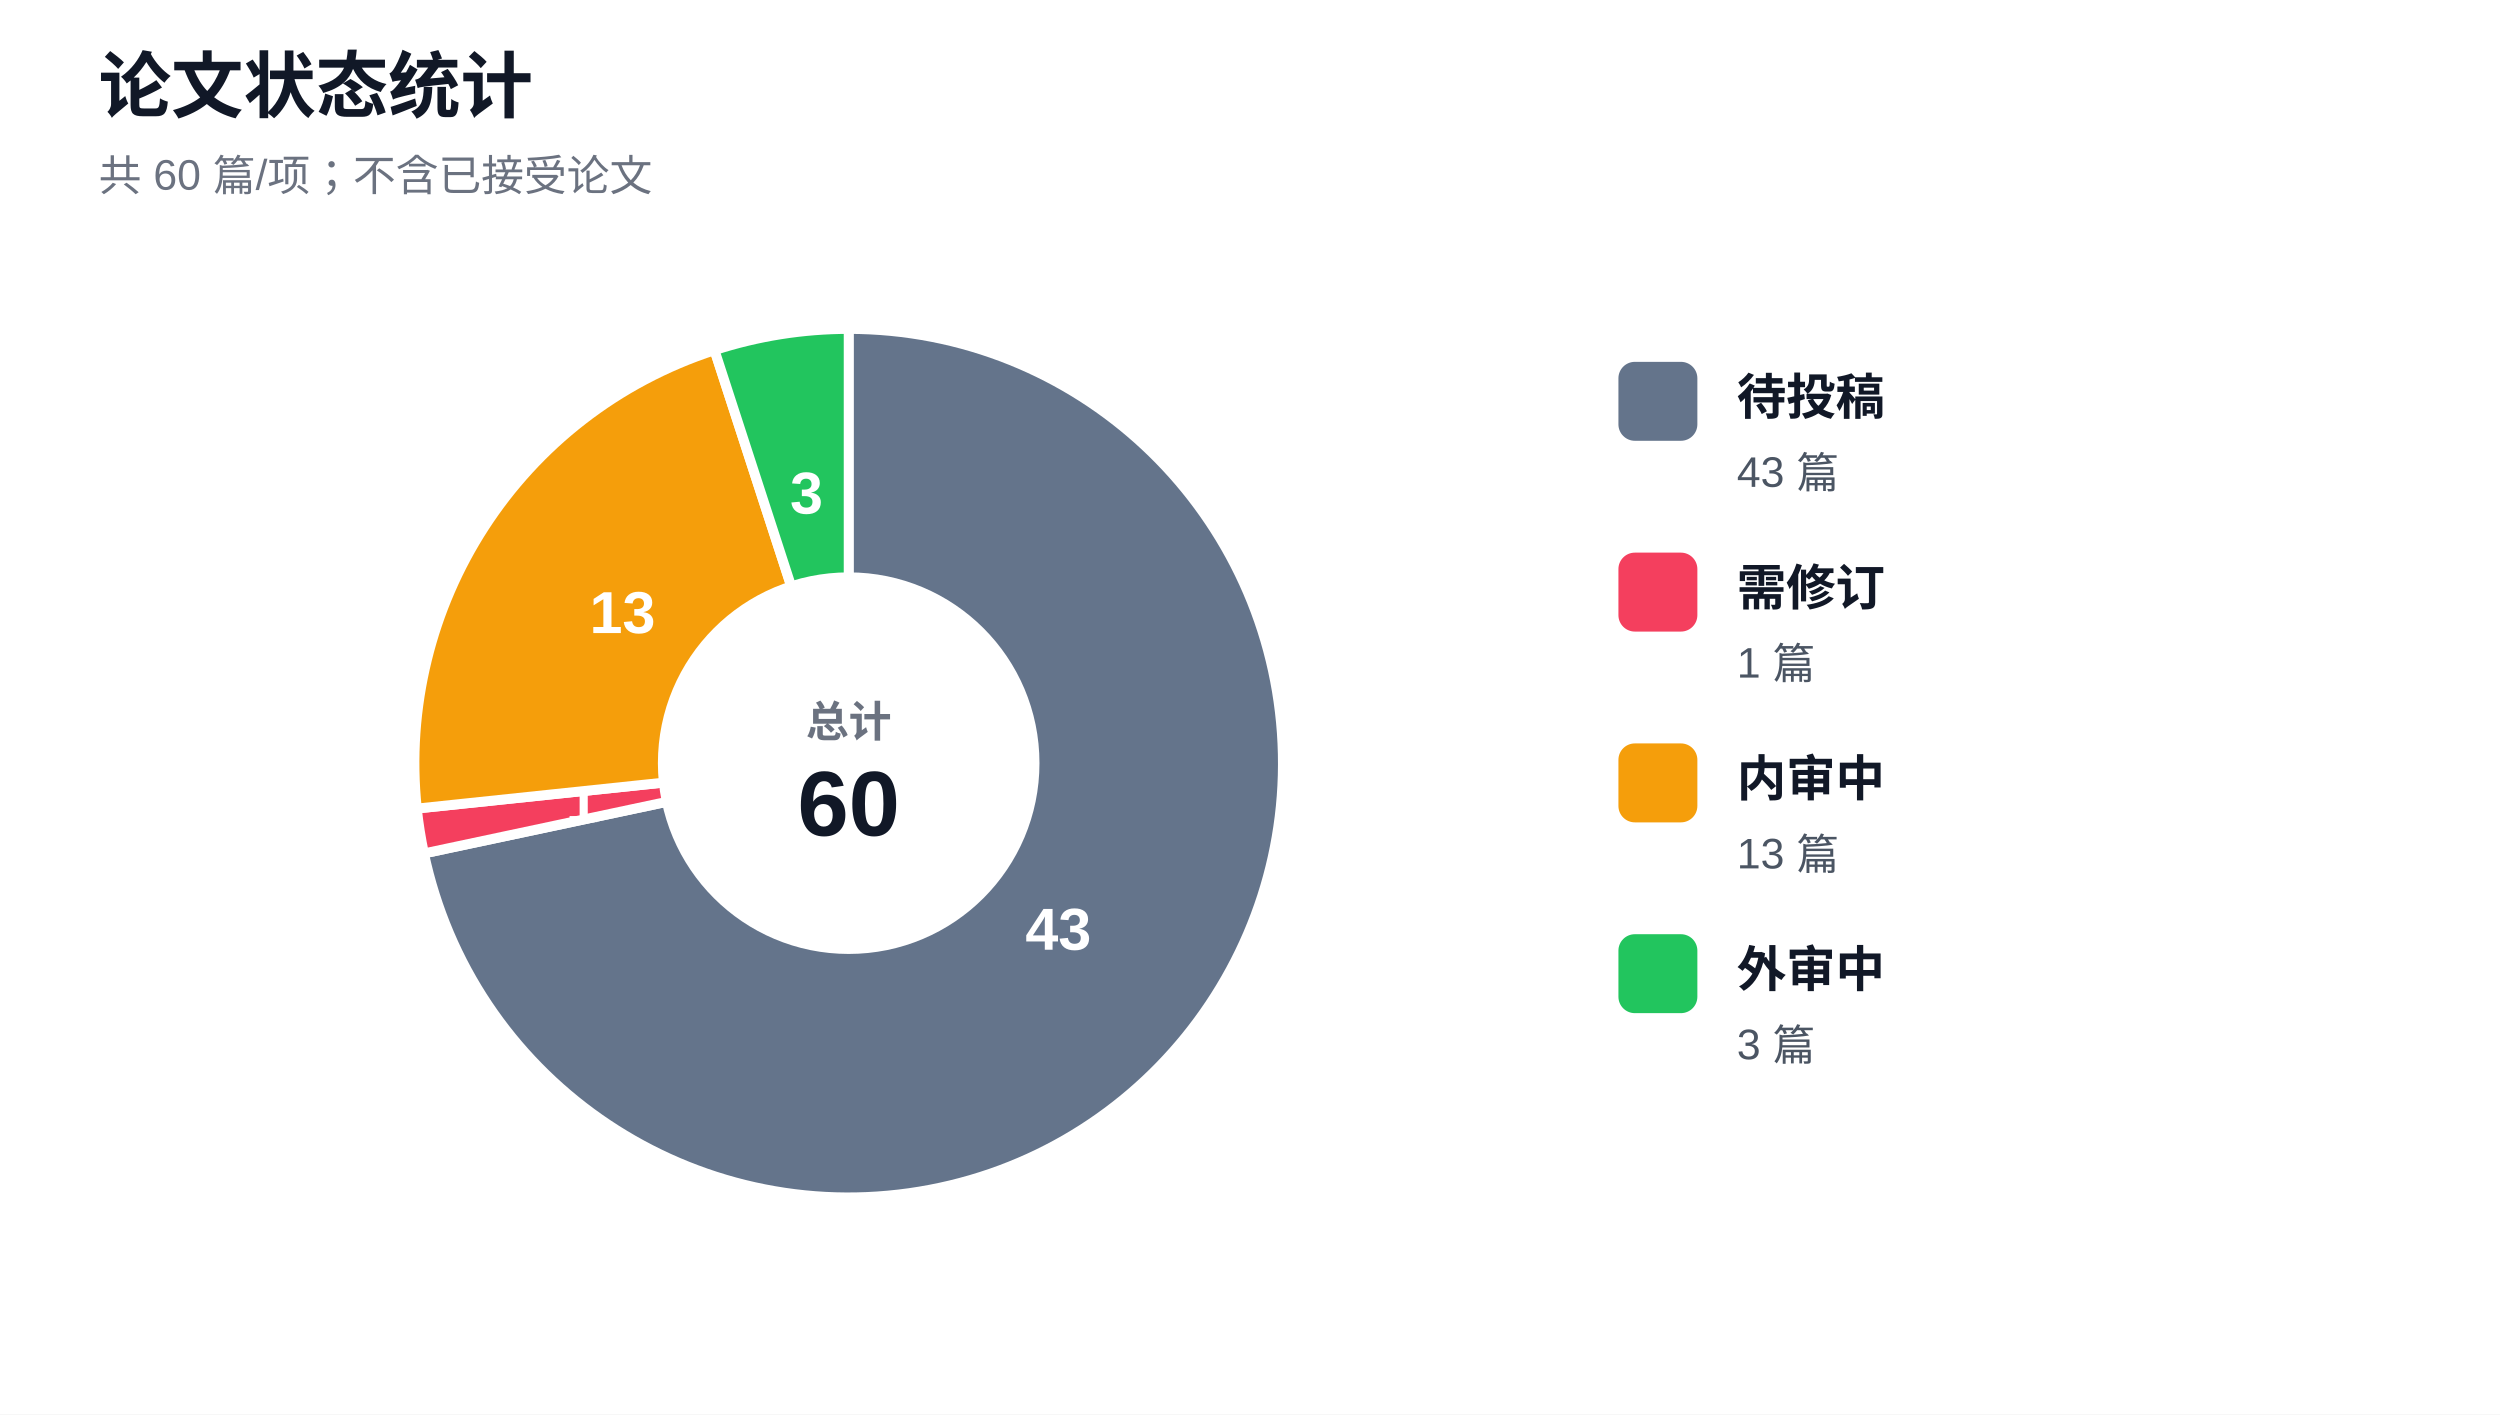
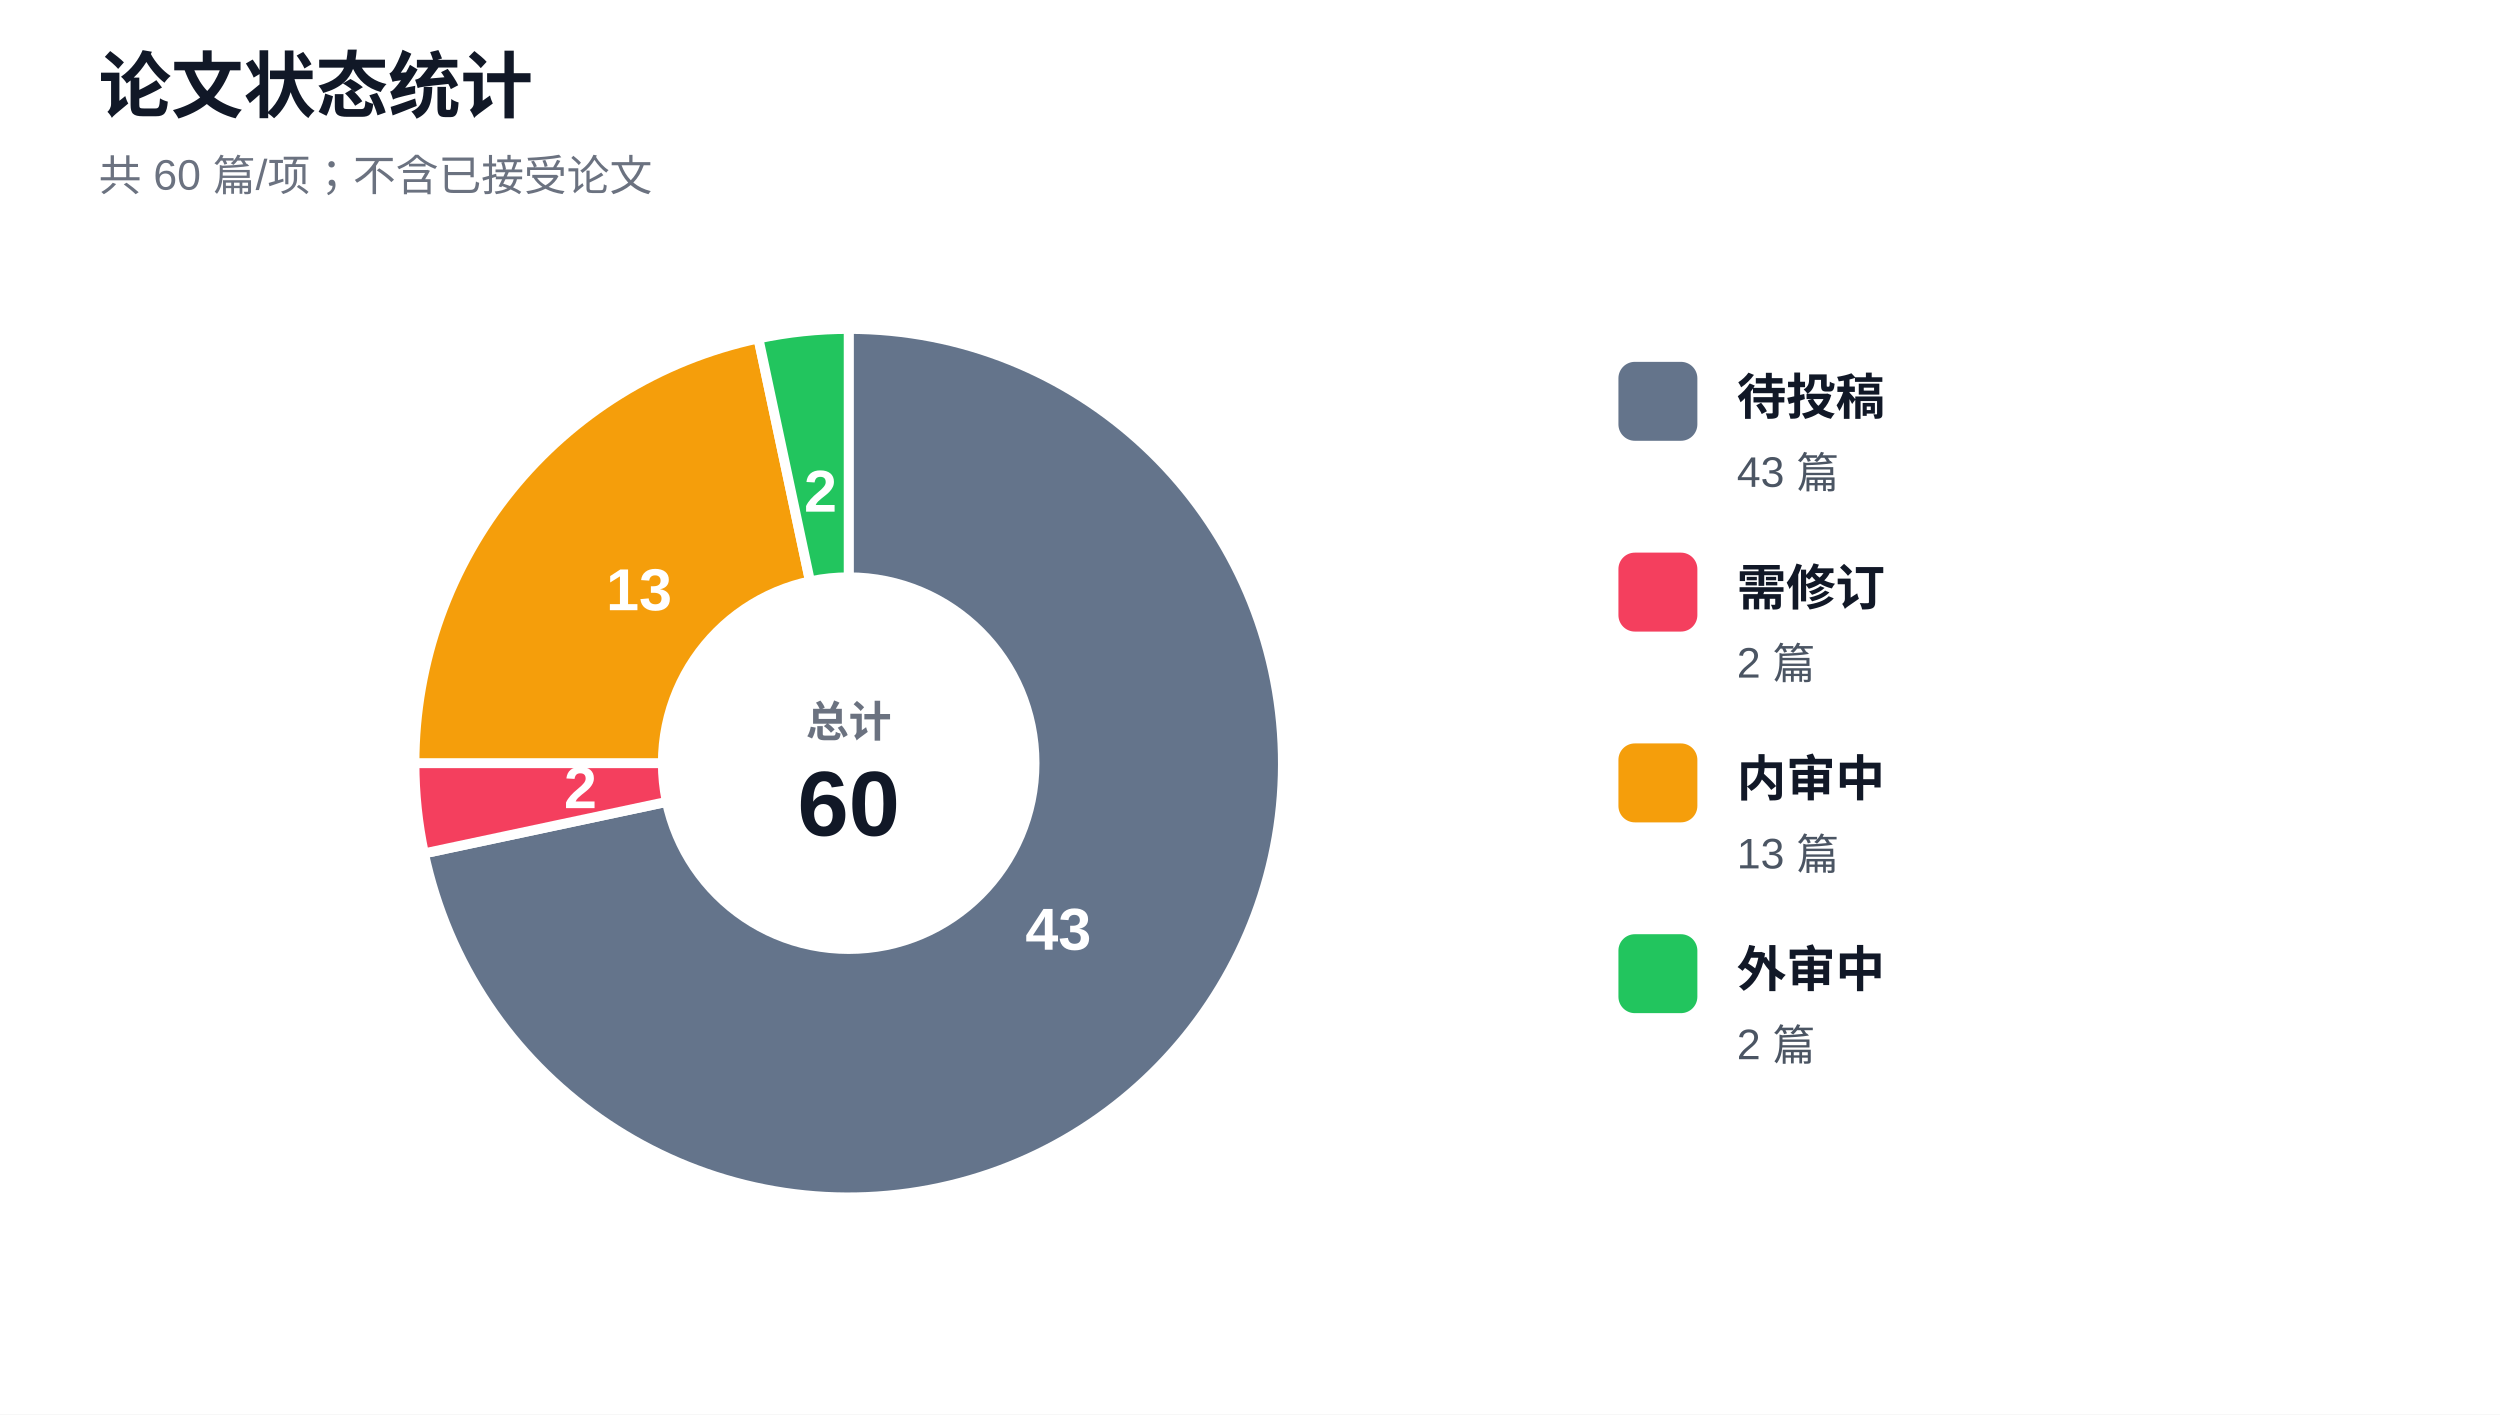
<svg xmlns="http://www.w3.org/2000/svg" width="760" height="430" viewBox="0 0 760 430" role="img" aria-labelledby="title desc">
  <rect width="760" height="430" fill="#ffffff" />
  <text x="30" y="34" fill="#111827" font-family="Arial, Microsoft YaHei, sans-serif" font-size="22" font-weight="700">论文状态统计</text>
  <text x="30" y="58" fill="#6b7280" font-family="Arial, Microsoft YaHei, sans-serif" font-size="13">共 60 篇/项；不含已接受论文</text>
  <g font-family="Arial, Microsoft YaHei, sans-serif">
    <path d="M 258 232 L 258 100 A 132 132 0 1 1 128.885 259.444 Z" fill="#64748b" stroke="#ffffff" stroke-width="3" />
    <text x="321.726" y="283.604" fill="#ffffff" font-size="18" font-weight="800" text-anchor="middle" dominant-baseline="middle">43</text>
-     <path d="M 258 232 L 128.885 259.444 A 132 132 0 0 1 126.723 245.798 Z" fill="#f43f5e" stroke="#ffffff" stroke-width="3" />
-     <text x="177.01" y="244.828" fill="#ffffff" font-size="18" font-weight="800" text-anchor="middle" dominant-baseline="middle">1</text>
-     <path d="M 258 232 L 126.723 245.798 A 132 132 0 0 1 217.21 106.461 Z" fill="#f59e0b" stroke="#ffffff" stroke-width="3" />
-     <text x="189.229" y="187.34" fill="#ffffff" font-size="18" font-weight="800" text-anchor="middle" dominant-baseline="middle">13</text>
-     <path d="M 258 232 L 217.21 106.461 A 132 132 0 0 1 258 100 Z" fill="#22c55e" stroke="#ffffff" stroke-width="3" />
-     <text x="245.172" y="151.01" fill="#ffffff" font-size="18" font-weight="800" text-anchor="middle" dominant-baseline="middle">3</text>
+     <path d="M 258 232 L 128.885 259.444 A 132 132 0 0 1 126 232 Z" fill="#f43f5e" stroke="#ffffff" stroke-width="3" />
+     <text x="176.449" y="240.571" fill="#ffffff" font-size="18" font-weight="800" text-anchor="middle" dominant-baseline="middle">2</text>
+     <path d="M 258 232 L 126 232 A 132 132 0 0 1 230.556 102.885 Z" fill="#f59e0b" stroke="#ffffff" stroke-width="3" />
+     <text x="194.274" y="180.396" fill="#ffffff" font-size="18" font-weight="800" text-anchor="middle" dominant-baseline="middle">13</text>
+     <path d="M 258 232 L 230.556 102.885 A 132 132 0 0 1 258 100 Z" fill="#22c55e" stroke="#ffffff" stroke-width="3" />
+     <text x="249.429" y="150.449" fill="#ffffff" font-size="18" font-weight="800" text-anchor="middle" dominant-baseline="middle">2</text>
    <circle cx="258" cy="232" r="58" fill="#ffffff" />
    <text x="258" y="224" fill="#6b7280" font-size="13" font-weight="700" text-anchor="middle">总计</text>
    <text x="258" y="254" fill="#111827" font-size="28" font-weight="700" text-anchor="middle">60</text>
  </g>
  <g font-family="Arial, Microsoft YaHei, sans-serif">
    <rect x="492" y="110" width="24" height="24" rx="5" fill="#64748b" />
    <text x="528" y="126" fill="#111827" font-size="15" font-weight="700">待投稿</text>
    <text x="528" y="148" fill="#4b5563" font-size="13">43 篇</text>
    <rect x="492" y="168" width="24" height="24" rx="5" fill="#f43f5e" />
    <text x="528" y="184" fill="#111827" font-size="15" font-weight="700">需修订</text>
-     <text x="528" y="206" fill="#4b5563" font-size="13">1 篇</text>
+     <text x="528" y="206" fill="#4b5563" font-size="13">2 篇</text>
    <rect x="492" y="226" width="24" height="24" rx="5" fill="#f59e0b" />
    <text x="528" y="242" fill="#111827" font-size="15" font-weight="700">内审中</text>
    <text x="528" y="264" fill="#4b5563" font-size="13">13 篇</text>
    <rect x="492" y="284" width="24" height="24" rx="5" fill="#22c55e" />
    <text x="528" y="300" fill="#111827" font-size="15" font-weight="700">外审中</text>
-     <text x="528" y="322" fill="#4b5563" font-size="13">3 篇</text>
+     <text x="528" y="322" fill="#4b5563" font-size="13">2 篇</text>
  </g>
</svg>
